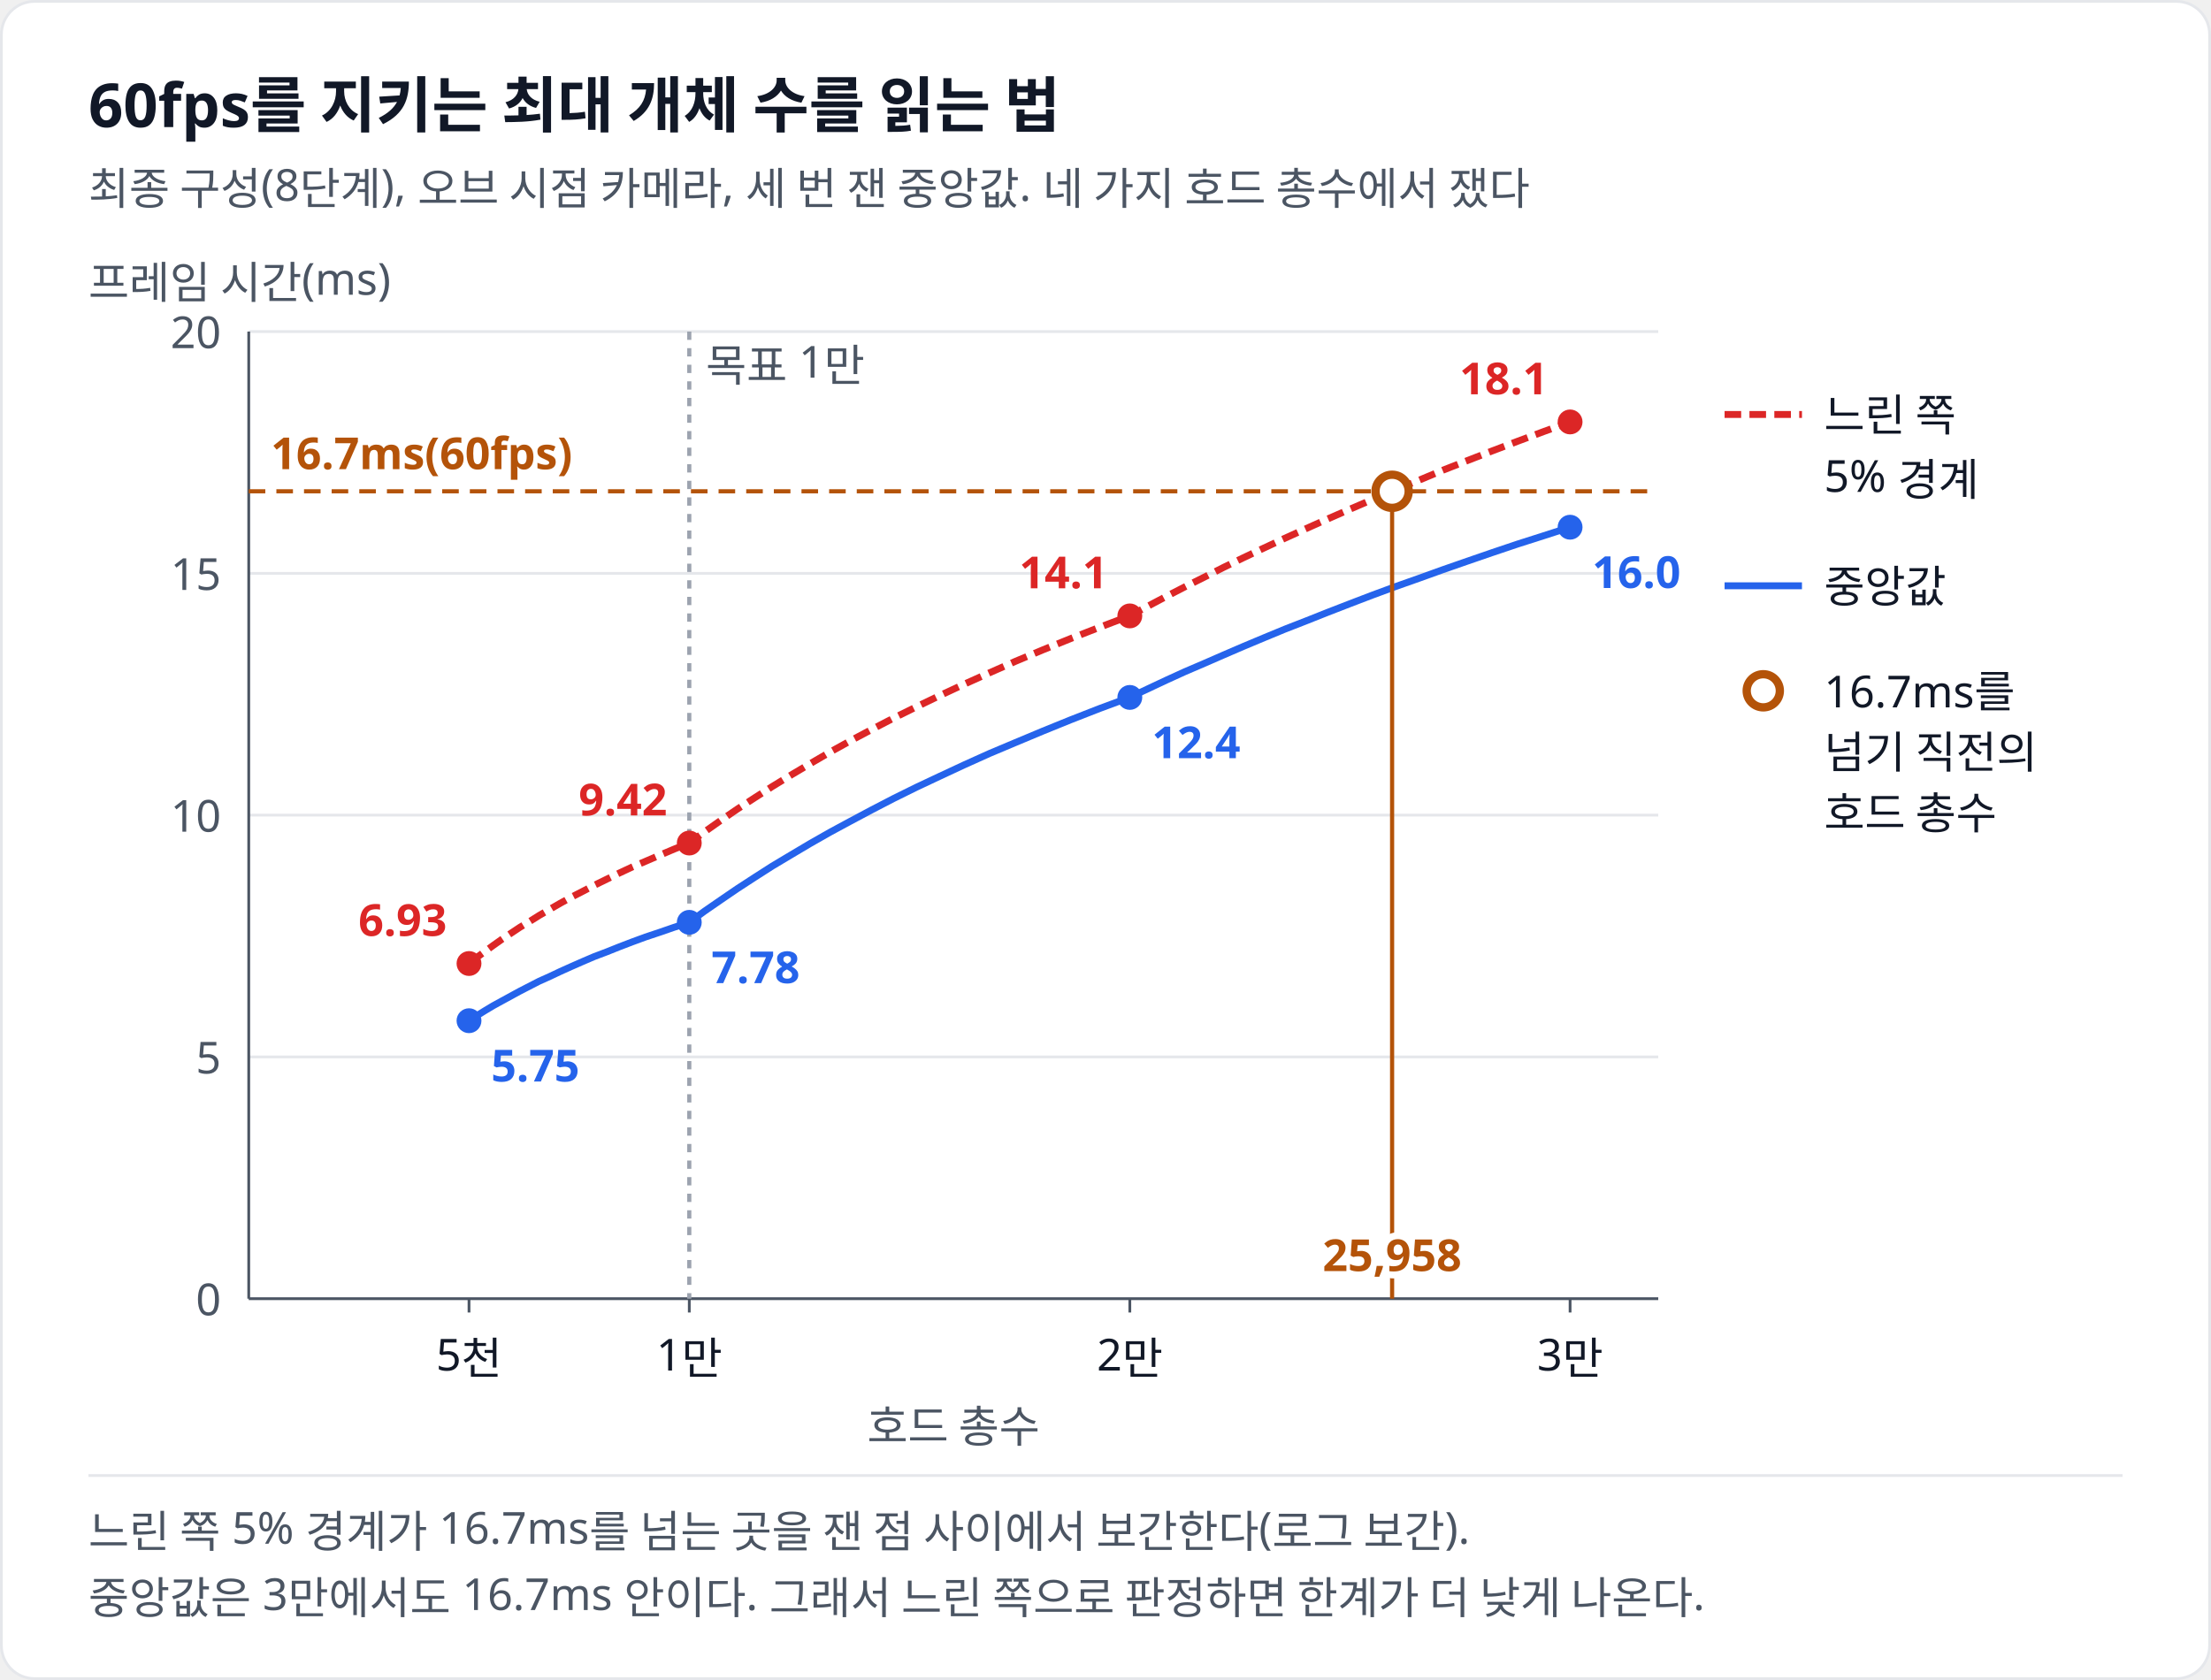
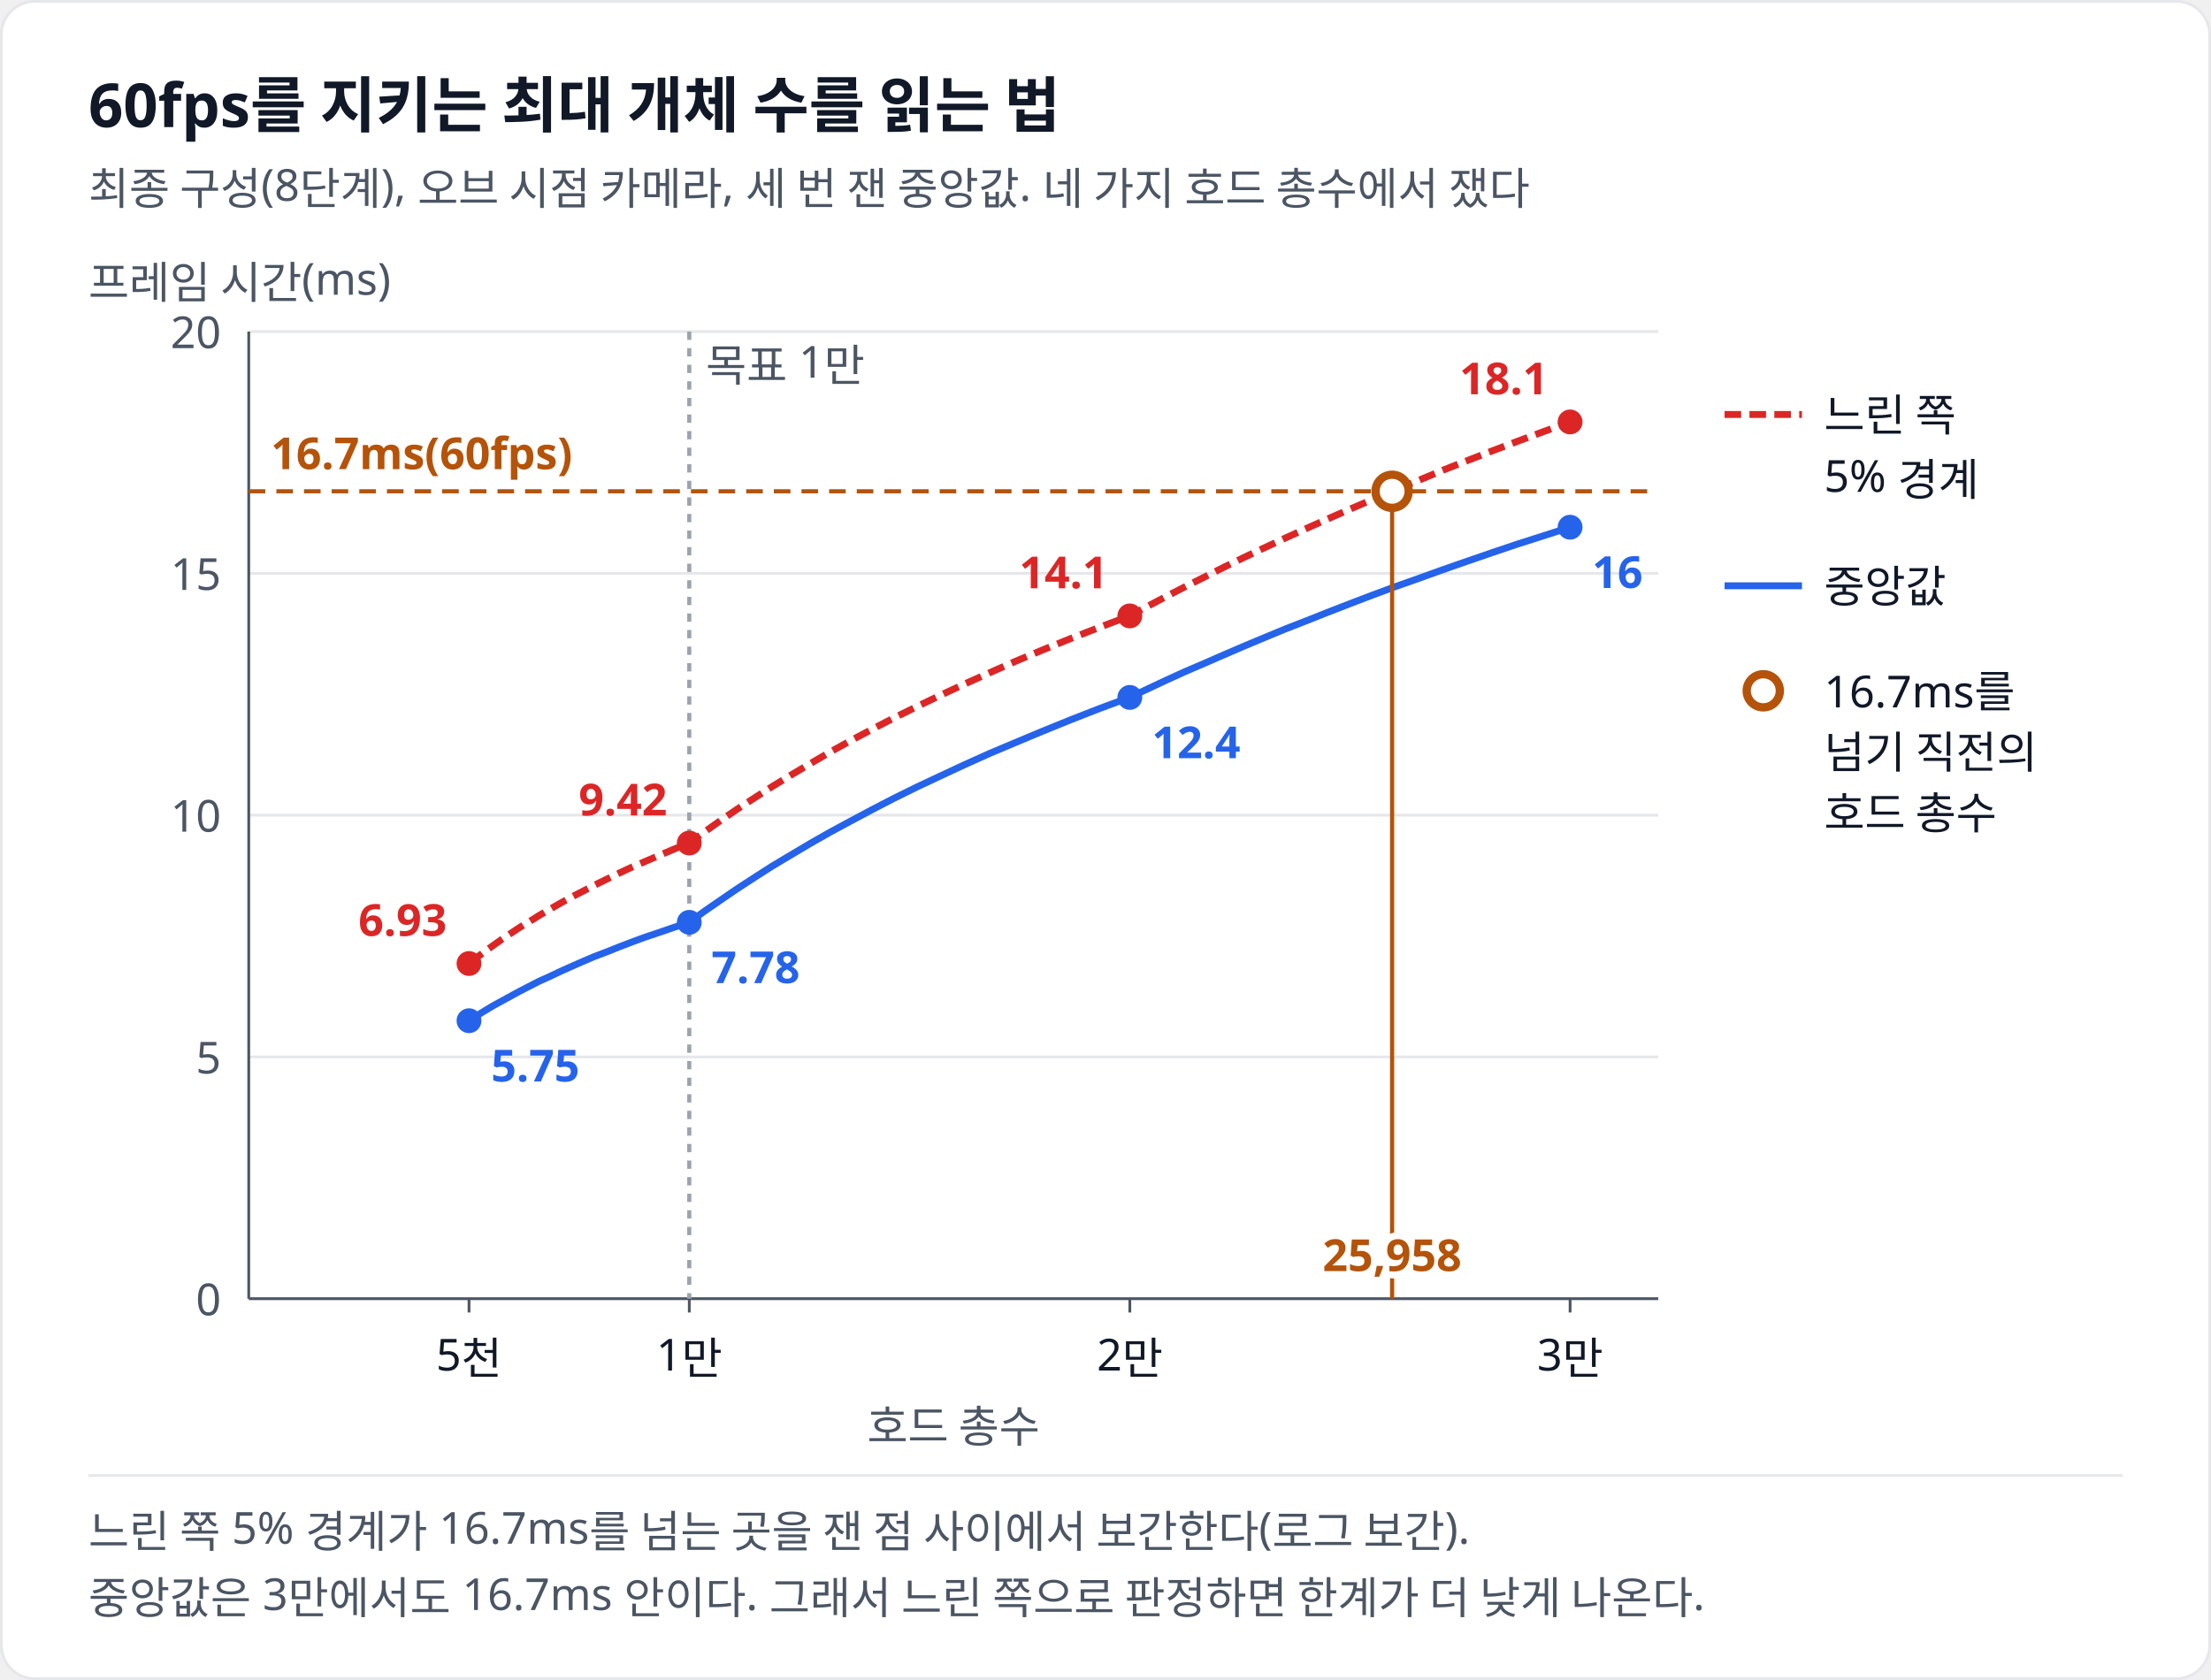
<svg xmlns="http://www.w3.org/2000/svg" width="800" height="608" viewBox="0 0 800 608" font-family="Malgun Gothic, Apple SD Gothic Neo, Noto Sans KR, Segoe UI, sans-serif" font-size="16" fill="#111827">
  <rect x="0.5" y="0.5" width="799" height="607" rx="12" fill="#ffffff" stroke="#e5e7eb" />
  <text x="32" y="46" font-size="22" font-weight="700">60fps를 지키는 최대 개체 수를 읽는 법</text>
  <text x="32" y="74" font-size="16" fill="#4b5563">최종 구성(8단계), 오브 시점 카메라, 세 번 잰 중앙값. 네 가지 호드 총수에서 쟀다</text>
  <line x1="90" y1="470.0" x2="600" y2="470.0" stroke="#e5e7eb" />
  <text x="80" y="476.0" text-anchor="end" font-size="16" fill="#4b5563">0</text>
  <line x1="90" y1="382.5" x2="600" y2="382.5" stroke="#e5e7eb" />
  <text x="80" y="388.5" text-anchor="end" font-size="16" fill="#4b5563">5</text>
  <line x1="90" y1="295.0" x2="600" y2="295.0" stroke="#e5e7eb" />
  <text x="80" y="301.0" text-anchor="end" font-size="16" fill="#4b5563">10</text>
  <line x1="90" y1="207.5" x2="600" y2="207.5" stroke="#e5e7eb" />
  <text x="80" y="213.5" text-anchor="end" font-size="16" fill="#4b5563">15</text>
  <line x1="90" y1="120.0" x2="600" y2="120.0" stroke="#e5e7eb" />
  <text x="80" y="126.0" text-anchor="end" font-size="16" fill="#4b5563">20</text>
  <text x="32" y="108" font-size="16" fill="#4b5563">프레임 시간(ms)</text>
  <line x1="169.7" y1="470" x2="169.7" y2="475" stroke="#4b5563" />
  <text x="169.7" y="496" text-anchor="middle" font-size="16">5천</text>
  <line x1="249.4" y1="470" x2="249.4" y2="475" stroke="#4b5563" />
  <text x="249.4" y="496" text-anchor="middle" font-size="16">1만</text>
  <line x1="408.8" y1="470" x2="408.8" y2="475" stroke="#4b5563" />
  <text x="408.8" y="496" text-anchor="middle" font-size="16">2만</text>
  <line x1="568.1" y1="470" x2="568.1" y2="475" stroke="#4b5563" />
  <text x="568.1" y="496" text-anchor="middle" font-size="16">3만</text>
  <line x1="90" y1="470" x2="600" y2="470" stroke="#4b5563" />
  <line x1="90" y1="120" x2="90" y2="470" stroke="#4b5563" />
  <text x="345.0" y="522" text-anchor="middle" font-size="16" fill="#4b5563">호드 총수</text>
  <line x1="249.4" y1="120" x2="249.4" y2="470" stroke="#9ca3af" stroke-width="1.5" stroke-dasharray="3 3" />
  <text x="255.4" y="138" font-size="16" fill="#4b5563">목표 1만</text>
  <line x1="90" y1="177.8" x2="600" y2="177.8" stroke="#b45309" stroke-dasharray="6 4" stroke-width="1.5" />
  <text x="98" y="169.8" font-size="16" font-weight="700" fill="#b45309">16.7ms(60fps)</text>
  <polyline points="169.7,348.7 172.5,346.5 175.4,344.4 178.4,342.2 181.5,340.0 184.8,337.8 188.1,335.6 191.6,333.5 195.1,331.3 198.9,329.1 202.7,326.9 206.7,324.7 210.8,322.6 215.0,320.4 219.5,318.2 224.0,316.0 228.7,313.8 233.6,311.7 238.7,309.5 243.9,307.3 249.4,305.1 249.4,305.1 255.0,301.0 260.8,296.9 266.8,292.8 273.1,288.7 279.5,284.6 286.2,280.5 293.1,276.4 300.3,272.2 307.7,268.1 315.4,264.0 323.3,259.9 331.6,255.8 340.1,251.7 348.9,247.6 358.0,243.5 367.5,239.3 377.3,235.2 387.4,231.1 397.9,227.0 408.7,222.9 408.7,222.9 415.3,219.4 421.9,215.9 428.7,212.4 435.7,208.9 442.8,205.3 450.0,201.8 457.4,198.3 464.9,194.8 472.6,191.3 480.4,187.8 488.4,184.3 496.5,180.8 504.9,177.3 513.4,173.8 522.0,170.2 530.9,166.7 539.9,163.2 549.1,159.7 558.5,156.2 568.1,152.7" fill="none" stroke="#dc2626" stroke-width="2.5" stroke-dasharray="6 3" />
  <polyline points="169.7,369.4 172.5,367.6 175.4,365.8 178.4,364.0 181.5,362.3 184.8,360.5 188.1,358.7 191.6,356.9 195.1,355.1 198.9,353.4 202.7,351.6 206.7,349.8 210.8,348.0 215.0,346.2 219.5,344.5 224.0,342.7 228.7,340.9 233.6,339.1 238.7,337.4 243.9,335.6 249.4,333.8 249.4,333.8 255.0,329.7 260.8,325.7 266.8,321.6 273.1,317.5 279.5,313.4 286.2,309.4 293.1,305.3 300.3,301.2 307.7,297.2 315.4,293.1 323.3,289.0 331.6,284.9 340.1,280.9 348.9,276.8 358.0,272.7 367.5,268.7 377.3,264.6 387.4,260.5 397.9,256.4 408.7,252.4 408.7,252.4 415.3,249.3 421.9,246.2 428.7,243.1 435.7,240.1 442.8,237.0 450.0,233.9 457.4,230.8 464.9,227.7 472.6,224.7 480.4,221.6 488.4,218.5 496.5,215.4 504.9,212.3 513.4,209.3 522.0,206.2 530.9,203.1 539.9,200.0 549.1,196.9 558.5,193.9 568.1,190.8" fill="none" stroke="#2563eb" stroke-width="2.5" />
  <circle cx="169.7" cy="348.7" r="4.5" fill="#dc2626" />
  <circle cx="169.7" cy="369.4" r="4.5" fill="#2563eb" />
  <text x="161.7" y="338.7" text-anchor="end" font-size="16" font-weight="700" fill="#dc2626">6.93</text>
  <text x="177.7" y="391.4" font-size="16" font-weight="700" fill="#2563eb">5.75</text>
  <circle cx="249.4" cy="305.1" r="4.5" fill="#dc2626" />
  <circle cx="249.4" cy="333.8" r="4.5" fill="#2563eb" />
  <text x="241.4" y="295.1" text-anchor="end" font-size="16" font-weight="700" fill="#dc2626">9.42</text>
  <text x="257.4" y="355.8" font-size="16" font-weight="700" fill="#2563eb">7.78</text>
  <circle cx="408.8" cy="222.9" r="4.5" fill="#dc2626" />
  <circle cx="408.8" cy="252.4" r="4.5" fill="#2563eb" />
  <text x="400.8" y="212.9" text-anchor="end" font-size="16" font-weight="700" fill="#dc2626">14.1</text>
  <text x="416.8" y="274.4" font-size="16" font-weight="700" fill="#2563eb">12.4</text>
  <circle cx="568.1" cy="152.7" r="4.5" fill="#dc2626" />
  <circle cx="568.1" cy="190.8" r="4.5" fill="#2563eb" />
  <text x="560.1" y="142.7" text-anchor="end" font-size="16" font-weight="700" fill="#dc2626">18.1</text>
-   <text x="576.1" y="212.8" font-size="16" font-weight="700" fill="#2563eb">16.0</text>
+   <text x="576.1" y="212.8" font-size="16" font-weight="700" fill="#2563eb">16</text>
  <line x1="503.7" y1="177.8" x2="503.7" y2="470" stroke="#b45309" stroke-width="1.5" />
  <circle cx="503.7" cy="177.8" r="6" fill="white" stroke="#b45309" stroke-width="3" />
  <text x="503.7" y="460" text-anchor="middle" font-size="16" font-weight="700" fill="#b45309" paint-order="stroke" stroke="white" stroke-width="5">25,958</text>
  <line x1="624" y1="150" x2="652" y2="150" stroke="#dc2626" stroke-width="2.5" stroke-dasharray="6 3" />
  <text x="660" y="156" font-size="16">느린 쪽</text>
  <text x="660" y="178" font-size="16">5% 경계</text>
  <line x1="624" y1="212" x2="652" y2="212" stroke="#2563eb" stroke-width="2.5" />
  <text x="660" y="218" font-size="16">중앙값</text>
  <circle cx="638" cy="250" r="6" fill="white" stroke="#b45309" stroke-width="3" />
  <text x="660" y="256" font-size="16">16.7ms를</text>
  <text x="660" y="278" font-size="16">넘기 직전의</text>
  <text x="660" y="300" font-size="16">호드 총수</text>
  <line x1="32" y1="534" x2="768" y2="534" stroke="#e5e7eb" />
  <text x="32" y="560" font-size="16" fill="#4b5563">느린 쪽 5% 경계가 16.7ms를 넘는 곳을 잰 점 사이에서 보간한다(로그 보간).</text>
  <text x="32" y="584" font-size="16" fill="#4b5563">중앙값은 3만에서도 16.7ms 안이다. 그래서 느린 쪽으로 판정하면 한계가 더 낮게 나온다.</text>
</svg>
